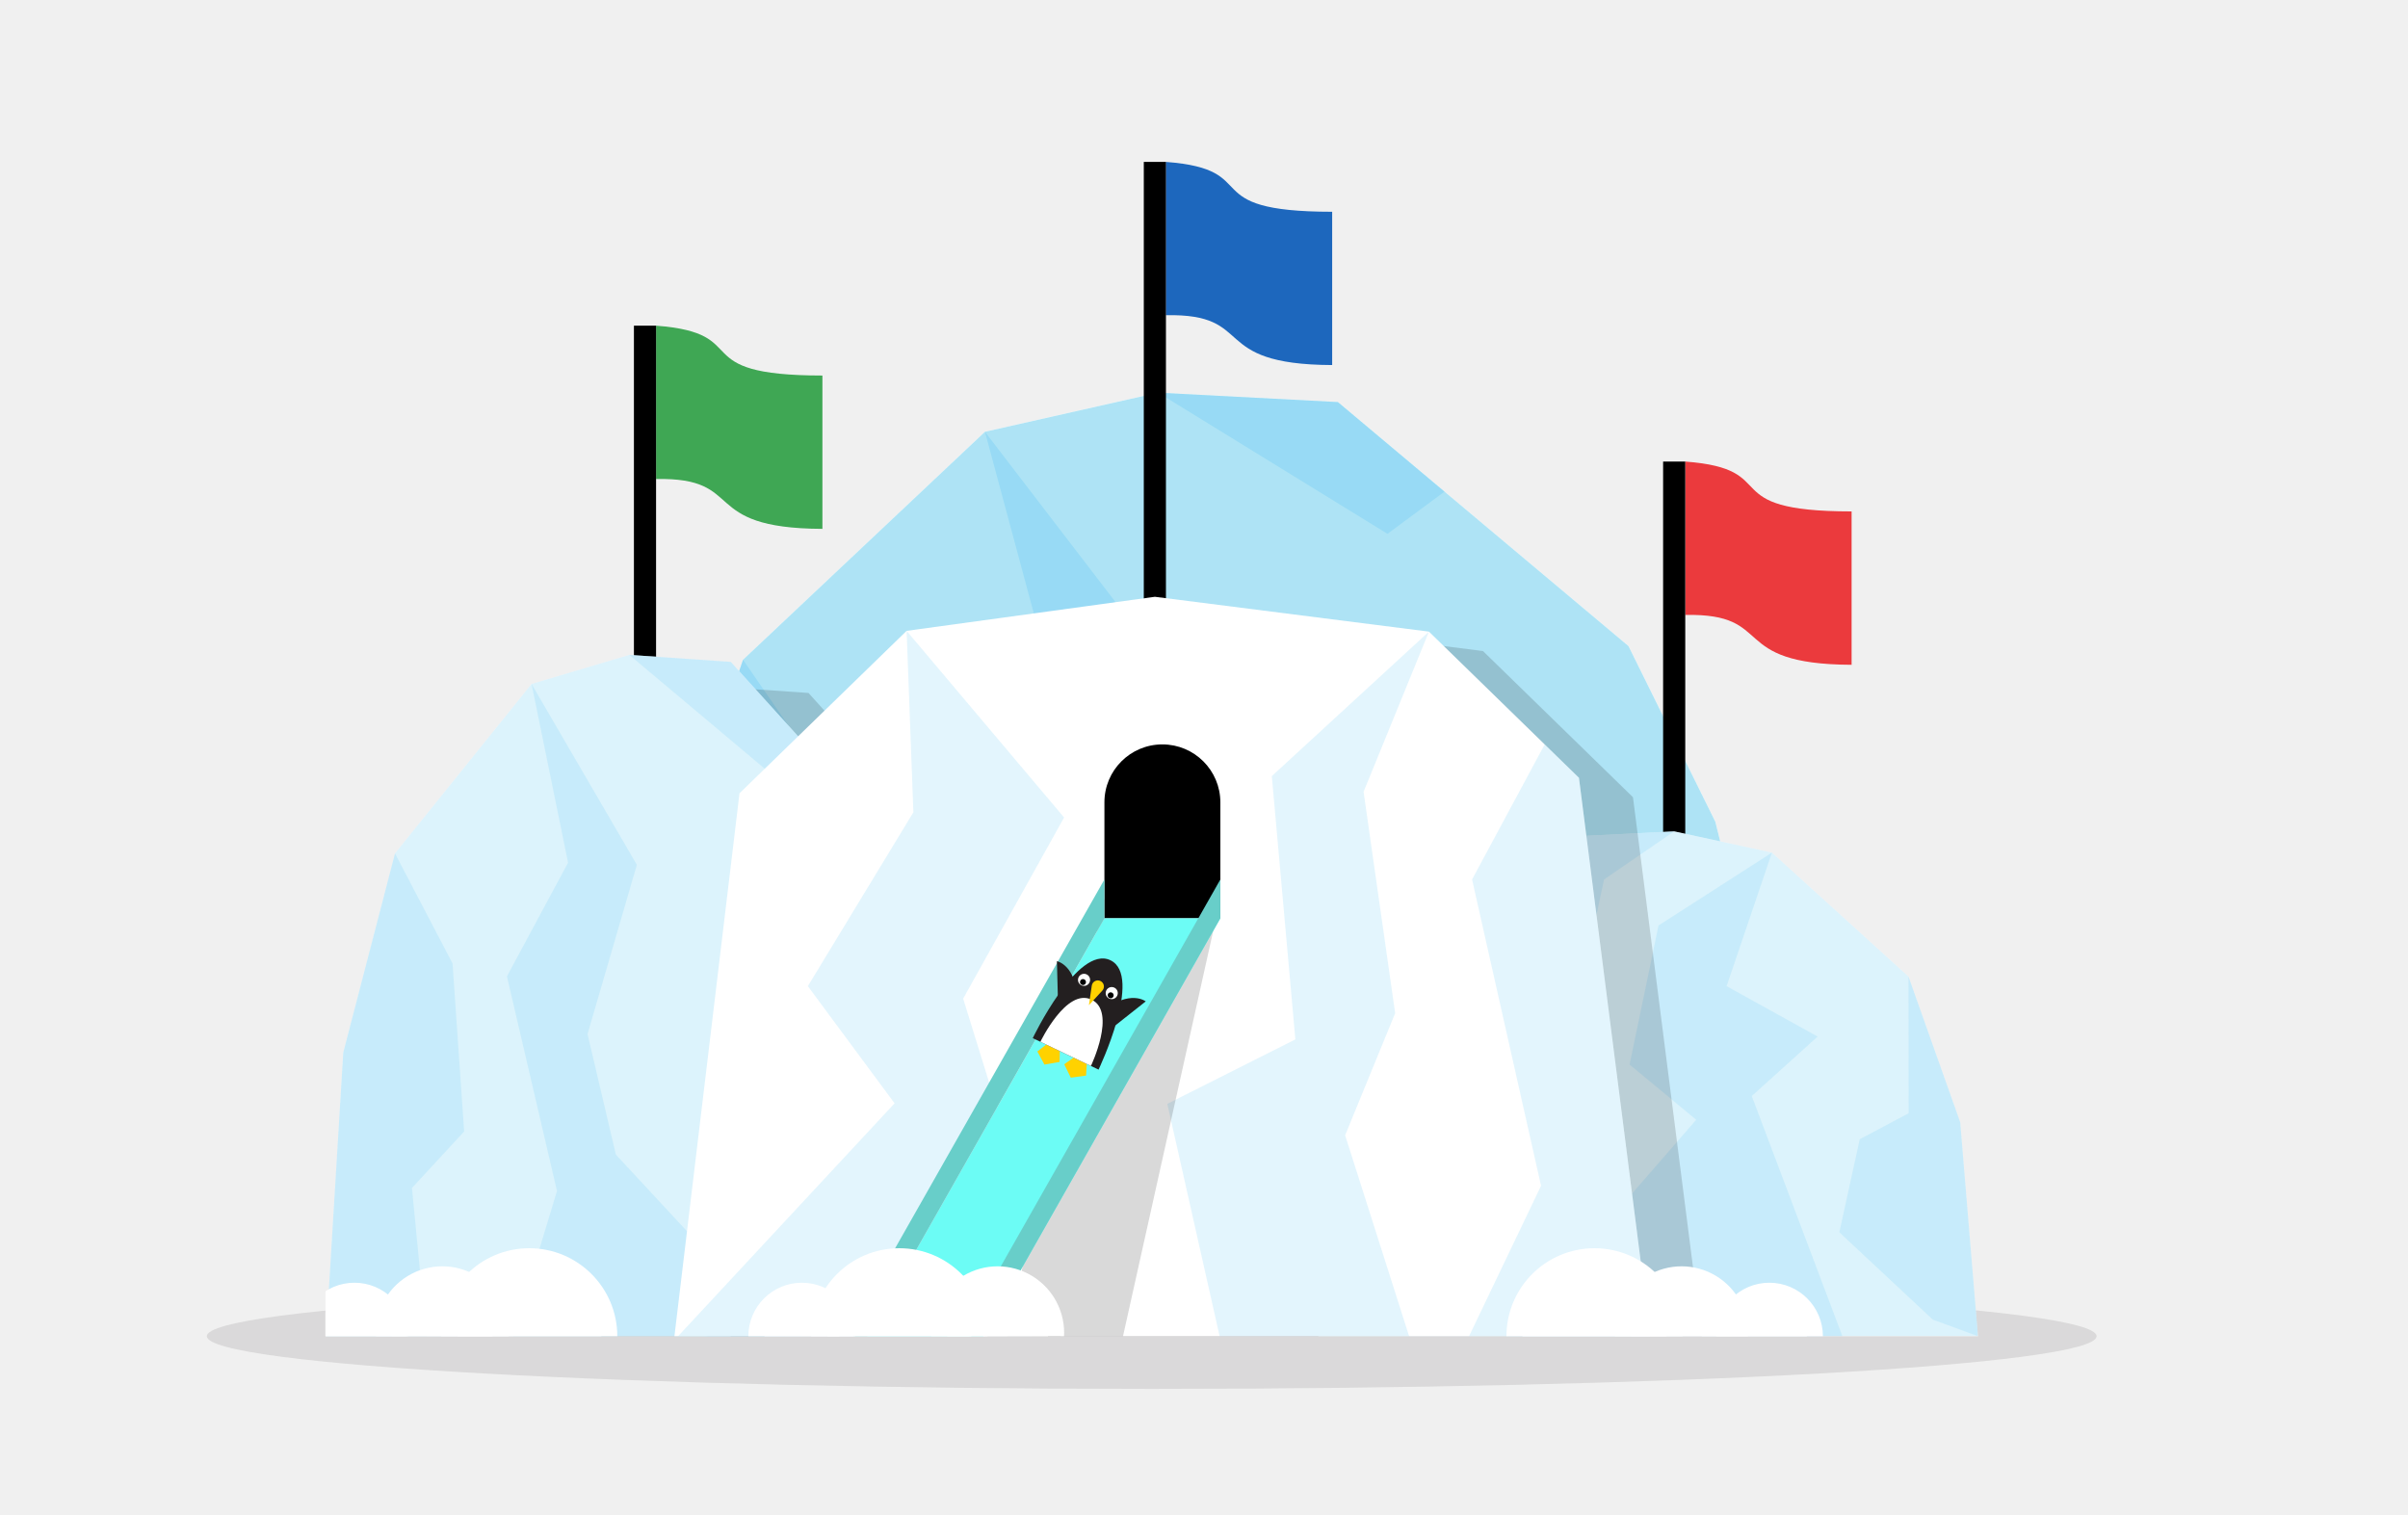
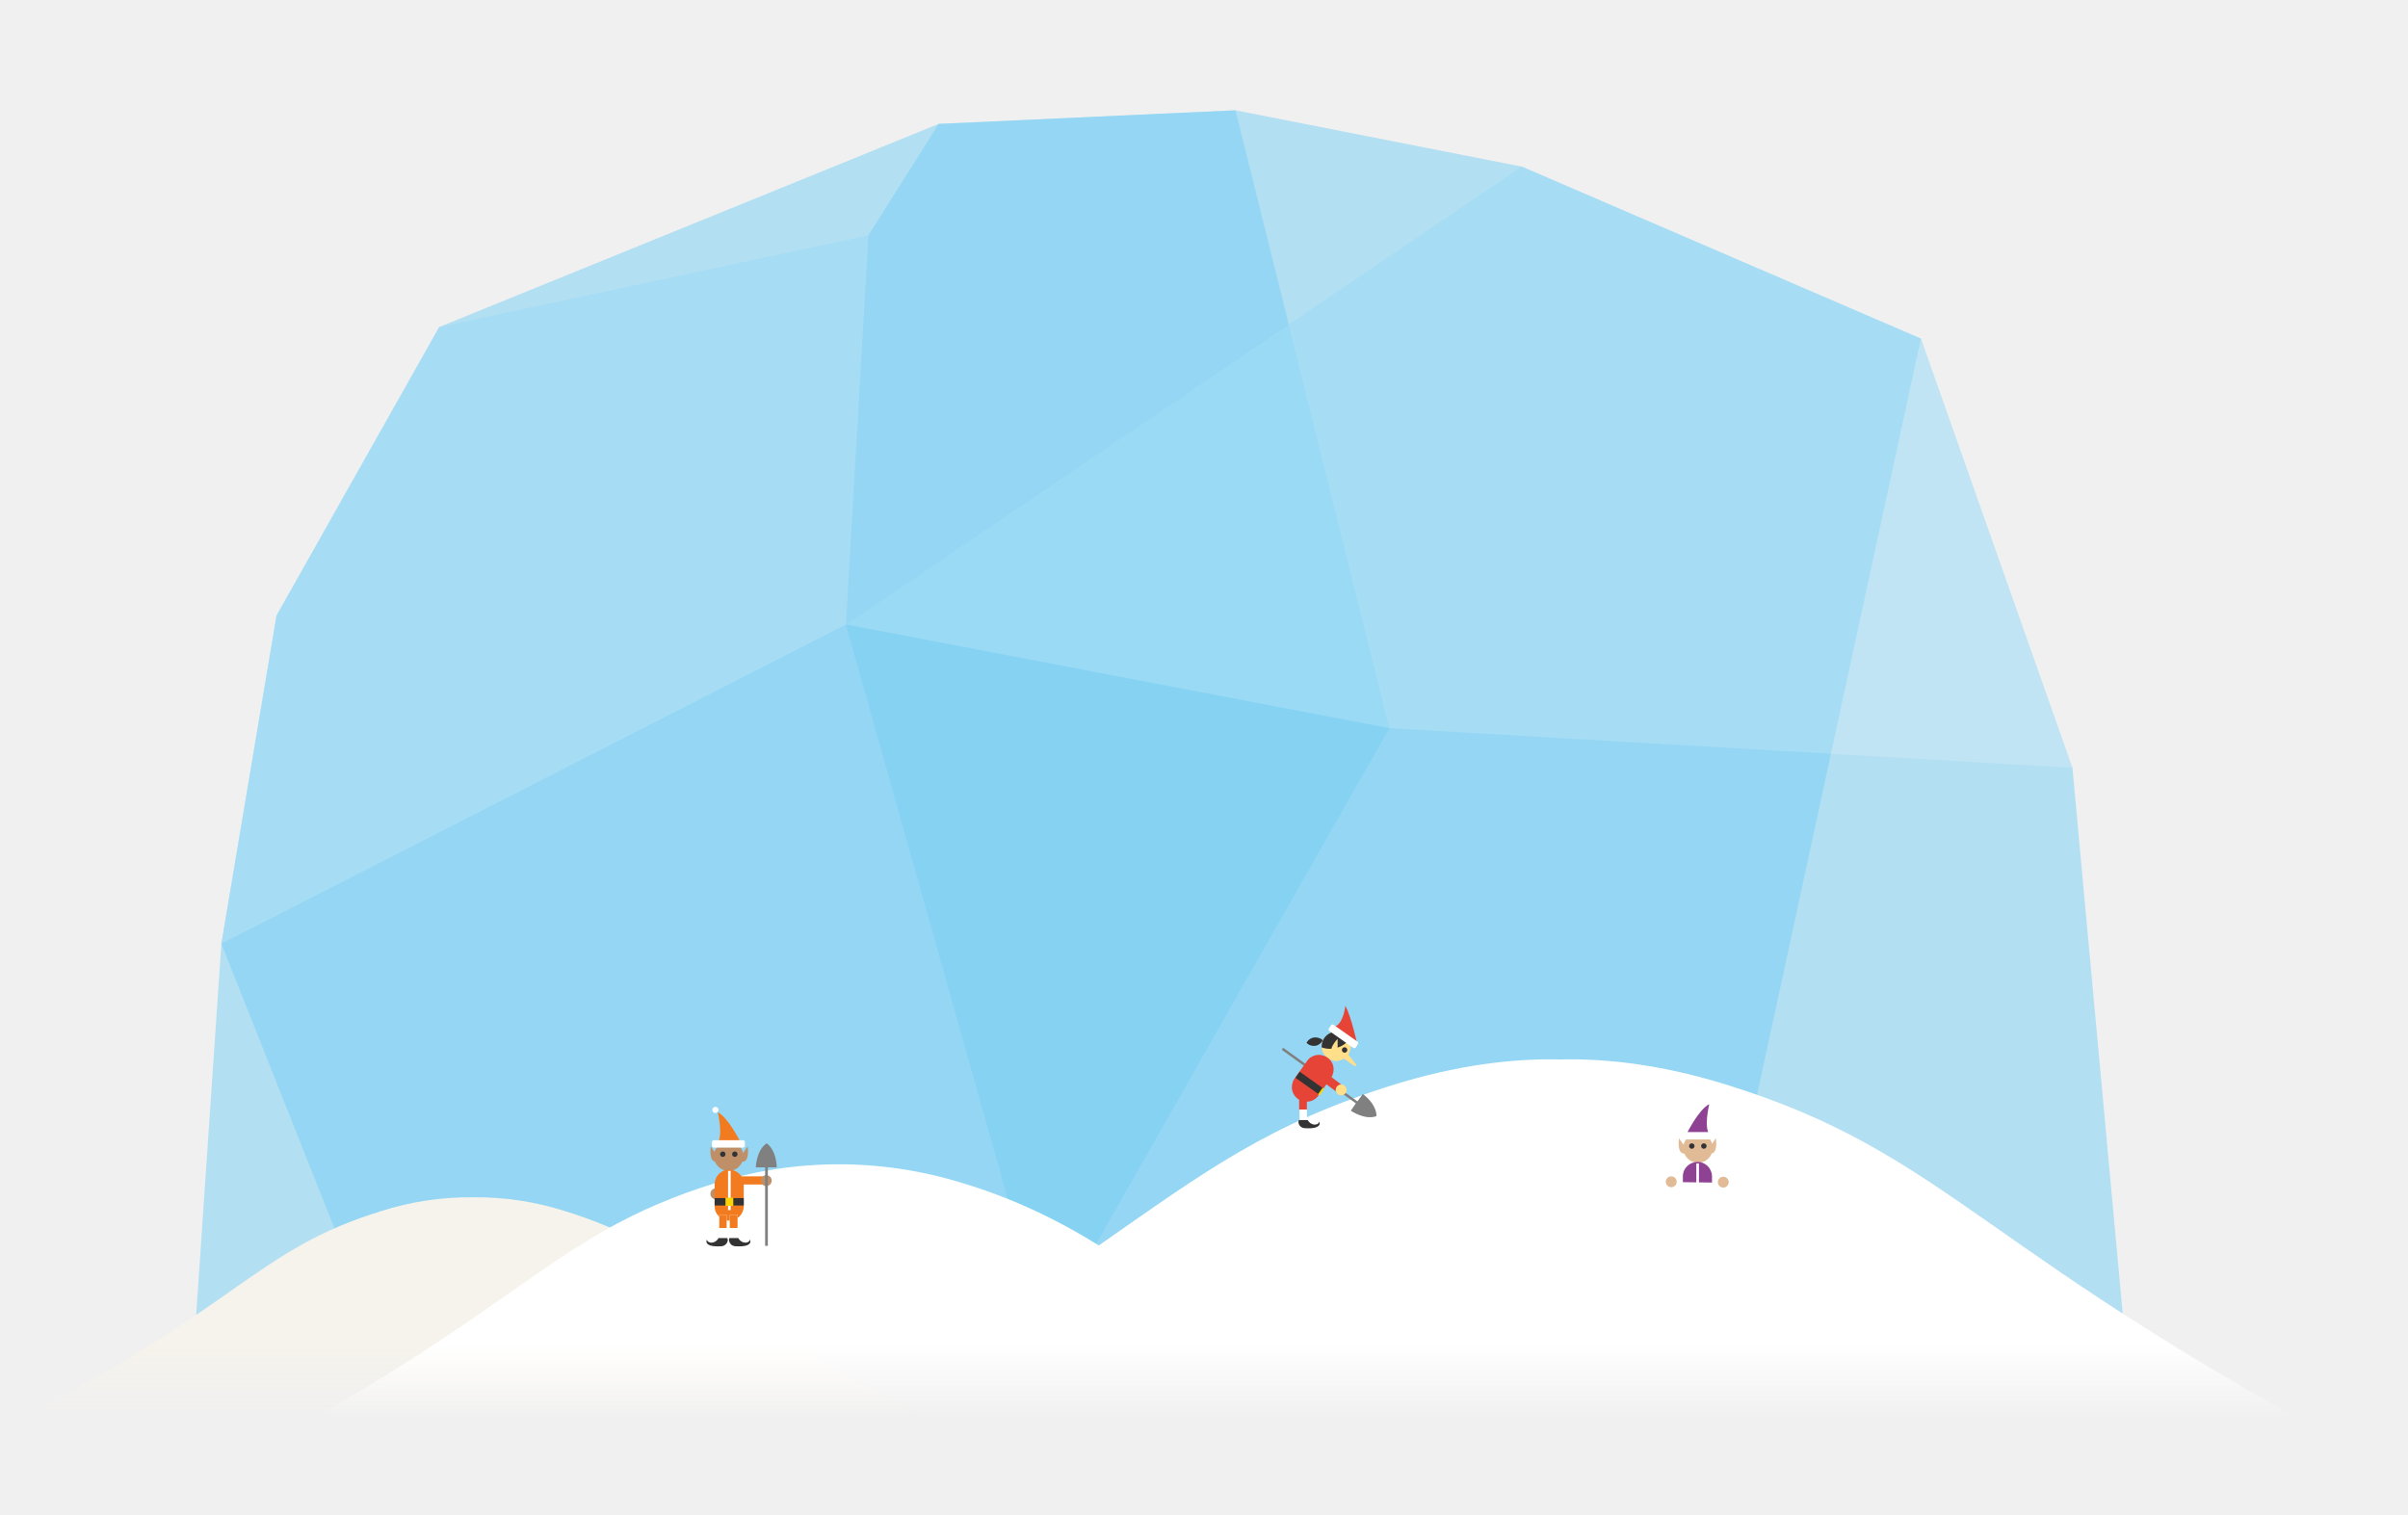
- <svg xmlns="http://www.w3.org/2000/svg" xmlns:xlink="http://www.w3.org/1999/xlink" viewBox="0 0 620 390">
-   <defs>
-     <style>.cls-1,.cls-14{fill:none}.cls-2,.cls-6{fill:#231f20}.cls-21,.cls-3{fill:#fff}.cls-4{fill:#ffd200}.cls-5{isolation:isolate}.cls-6{opacity:.11}.cls-6,.cls-8{mix-blend-mode:multiply}.cls-7{clip-path:url(#clip-path)}.cls-8{fill:#e7f9f7}.cls-9{opacity:.4}.cls-10,.cls-11,.cls-17{fill:#75cef4}.cls-11{opacity:.5}.cls-12{opacity:.15}.cls-13{fill:#1d67bd}.cls-14{stroke:#000;stroke-miterlimit:10;stroke-width:5.7px}.cls-15{fill:#eb3a3d}.cls-16{fill:#3fa754}.cls-17{opacity:.25}.cls-18{opacity:.2}.cls-19{fill:#6cfcf5}.cls-20{fill:#68cec9}.cls-21{stroke:#fff;stroke-linejoin:round;stroke-width:8.26px}</style>
-     <clipPath id="clip-path">
-       <path class="cls-1" d="M83.8 36.99h425.48v307.07H83.8z" />
-     </clipPath>
-     <symbol id="diving" data-name="diving" viewBox="0 0 73.66 104.81">
-       <path class="cls-2" d="M73.66 104.81H0S0 0 36.83 0s36.83 104.81 36.83 104.81z" />
-       <path class="cls-3" d="M65.11 104.81H8.55s0-60.7 28.28-60.7 28.28 60.7 28.28 60.7z" />
-       <path class="cls-4" d="M36.87 23.25a6.16 6.16 0 0 1 5.89 8l-5.89 19.06L31 31.22a6.16 6.16 0 0 1 5.87-7.97z" />
-       <circle class="cls-3" cx="21.34" cy="29.36" r="6.11" />
-       <circle cx="21.34" cy="31.83" r="3.02" />
-       <circle class="cls-3" cx="52.33" cy="29.36" r="6.11" />
-       <circle cx="52.33" cy="31.83" r="3.02" />
-     </symbol>
-   </defs>
-   <g class="cls-5">
-     <g id="Layer_1" data-name="Layer 1">
-       <ellipse class="cls-6" cx="296.54" cy="344.06" rx="243.28" ry="13.57" />
-       <g class="cls-7">
-         <path class="cls-3" d="M460.39 340.19H159.61l8.1-101.31 23.6-69 62.29-58.7 44.58-10.07 46.29 2.42 74.82 62.83 22.36 45.23 14.64 58.81 4.1 69.79z" />
-         <path class="cls-8" d="M460.39 340.19H159.61l8.1-101.31 23.6-69 62.29-58.7 44.58-10.07 46.29 2.42 74.82 62.83 22.36 45.23 14.64 58.81 4.1 69.79z" />
-         <g class="cls-9">
-           <path class="cls-10" d="M298.18 101.11l46.29 2.42 27.46 23.06-14.69 10.87-59.06-36.35zM253.6 111.18l48.05 62.67-22.5 58.62 12.91 41.76 85.09 69.63-134.78.17 22.82-57.19-22.82-74.35 27.88-39.41-16.65-61.9zM191.31 169.88l26.26 38.1 5.28 58.24-23.8 19.58 8.03 62.86-47.47-8.47 8.1-101.31 23.6-69z" />
-         </g>
-         <path class="cls-11" d="M460.39 340.19H159.61l8.1-101.31 23.6-69 62.29-58.7 44.58-10.07 46.29 2.42 74.82 62.83 22.36 45.23 14.64 58.81 4.1 69.79z" />
-         <path class="cls-12" d="M273.59 354.33H103.8l4.58-75.3 13.32-51.29 35.16-43.63 25.17-7.48 26.13 1.8 42.23 46.7 12.62 33.62 8.27 43.71 2.31 51.87z" />
-         <path class="cls-13" d="M343 94c-32.27-.13-19.24-13.28-42.83-12.84V41.69c25.72 1.95 6.87 12.82 42.83 12.84z" />
-         <path class="cls-14" d="M297.35 162.64V41.69" />
-         <path class="cls-15" d="M476.74 171.18c-32.27-.13-19.24-13.28-42.83-12.84v-39.49c25.72 1.95 6.87 12.82 42.83 12.84z" />
-         <path class="cls-14" d="M431.06 220.86V118.85" />
-         <path class="cls-16" d="M211.75 136.18c-32.27-.13-19.24-13.28-42.83-12.84V83.86c25.72 1.95 6.87 12.82 42.83 12.84z" />
-         <path class="cls-14" d="M166.07 185.87V83.86" />
-         <path class="cls-3" d="M339.49 344.06h169.79l-4.57-55.09-13.32-37.51-35.16-31.92-25.17-5.47-26.13 1.31-42.23 34.16-12.63 24.59-8.26 31.98-2.32 37.95z" />
-         <path class="cls-17" d="M339.49 344.06h169.79l-4.57-55.09-13.32-37.51-35.16-31.92-25.17-5.47-26.13 1.31-42.23 34.16-12.63 24.59-8.26 31.98-2.32 37.95z" />
-         <g class="cls-18">
-           <path class="cls-10" d="M431.06 214.07l-26.13 1.31-15.5 12.54 18.67 21.52 4.91-22.98 18.05-12.39zM456.23 219.54l-29.21 18.77-7.45 35.81 17.16 14.22-50.24 57.71 88.67.11-24.12-63.94L468 266.91l-23.44-12.98 11.67-34.39zM491.39 251.46l.04 35.19-12.59 6.69-5.26 23.97 24.07 22.49 11.63 4.26-4.57-55.09-13.32-37.51z" />
-         </g>
-         <path class="cls-3" d="M253.59 346.33H83.8l4.58-75.3 13.32-51.29 35.16-43.63 25.17-7.48 26.13 1.8 42.23 46.7 12.62 33.62 8.27 43.71 2.31 51.87z" />
-         <path class="cls-17" d="M253.59 346.33H83.8l4.58-75.3 13.32-51.29 35.16-43.63 25.17-7.48 26.13 1.8 42.23 46.7 12.62 33.62 8.27 43.71 2.31 51.87z" />
-         <g class="cls-18">
-           <path class="cls-10" d="M162.03 168.63l26.13 1.8 19.24 21.28-8.29 8.08-37.08-31.16zM136.86 176.11l27.12 46.58-12.7 43.57 7.29 31.04 48.03 51.76-76.08.13 12.89-42.51-12.89-55.27 15.74-29.28-9.4-46.02zM101.7 219.74l14.82 28.33 2.99 43.28-13.44 14.55 4.53 46.73-26.8-6.3 4.58-75.3 13.32-51.29z" />
-         </g>
-         <path class="cls-12" d="M187.43 350.22H438.96l-18.51-144.94-38.62-37.64-70.57-8.97-63.92 8.77-43.03 41.83-16.88 140.95z" />
-         <path class="cls-3" d="M173.51 345.22H425.05l-18.51-144.94-38.62-37.64-70.57-8.97-63.92 8.77-43.03 41.83-16.89 140.95z" />
-         <g class="cls-18">
-           <path class="cls-10" d="M406.54 200.28l-8.82-8.6-18.7 34.78 17.76 78.87-19.09 39.89h47.36l-18.51-144.94zM367.92 162.64l-40.46 37.2 6.06 67.8-32.97 16.6 13.73 60.98h48.9l-16.84-52.89 12.88-31.43-8.13-57.02 16.83-41.24zM233.43 162.44l40.55 48.06-25.99 46.64 9.93 32.05-8.65 56.03h-75.76l56.82-61.12L208 253.93l27.17-44.77-1.74-46.72z" />
-         </g>
-         <path class="cls-12" d="M259.04 345.22l25.32-113.77h29.85l-25.32 113.77h-29.85z" />
-         <path d="M299.28 191.68a14.92 14.92 0 0 0-14.92 14.92v29.85h29.85V206.6a14.92 14.92 0 0 0-14.93-14.92z" />
-         <path class="cls-19" d="M219.8 350.22l64.56-113.77h29.85l-64.56 113.77H219.8z" />
-         <path class="cls-20" d="M249.65 340.23l64.56-113.77v9.99l-64.56 113.77v-9.99zM219.8 340.23l64.56-113.77v9.99L219.8 350.22v-9.99z" />
-         <path class="cls-4" d="M279.86 273.36l-.23 3.6-3.93.53-1.68-3.45 3.03-2.14 2.81 1.46z" />
-         <path class="cls-2" d="M272.39 257.49l-.26-10s5 1 5.21 9.86zM286.87 264.28l8.13-6.43s-4-3.16-11.14 2.51z" />
-         <path class="cls-4" d="M272.89 269.83l-.08 3.61-3.9.68-1.82-3.38 2.94-2.26 2.86 1.35z" />
-         <use id="diving-3" data-name="diving" width="73.66" height="104.81" transform="matrix(-.23 -.11 -.11 .23 294.38 251.31)" xlink:href="#diving" />
-         <path class="cls-21" d="M100.92 344.08a9.65 9.65 0 1 0-19.31 0zM154.81 344.08a18.54 18.54 0 1 0-37.08 0z" />
-         <path class="cls-21" d="M126.86 344.08a13 13 0 1 0-25.94 0zM445.91 344.08a9.65 9.65 0 1 1 19.31 0zM392 344.08a18.54 18.54 0 0 1 37.08 0z" />
-         <path class="cls-21" d="M420 344.08a13 13 0 1 1 25.94 0zM196.81 344.08a9.65 9.65 0 1 1 19.31 0z" />
-         <path class="cls-21" d="M213 344.08a18.54 18.54 0 1 1 37.08 0z" />
-         <path class="cls-21" d="M243.89 344.08a13 13 0 1 1 25.94 0z" />
-       </g>
-     </g>
-   </g>
+ <svg xmlns="http://www.w3.org/2000/svg" id="Layer_1" width="620" height="390" viewBox="0 0 620 390">
+   <style>.st0,.st1{opacity:.5;fill:#75cef4;enable-background:new}.st1{opacity:.17;fill:#fff}.st2{fill:url(#SVGID_1_)}.st3{fill:url(#SVGID_2_)}.st4{fill:#bf8f68}.st5{fill:#f27b20}.st6{fill:#fff}.st7{fill:#333}.st8{fill:none;stroke:#fff;stroke-width:.68;stroke-miterlimit:10}.st9{fill:#ffd400}.st10{fill:gray}.st11{fill:#e64436}.st12{fill:#ffdf8a}.st13{fill:#e0bb95}.st14{fill:#8f4293}</style>
+   <path class="st0" d="M50.2 343.2H547l-13.4-145.5-39-110.5-102.8-44.3-73.7-14.5-76.4 3.5-128.6 52.3-41.9 74.3L57 243z" />
+   <path class="st0" d="M241.7 31.9l-18.1 28.7-110.5 23.6-41.9 74.3L57 243l39.8 100.2h172.4l88.5-155.7-39.6-159.1z" />
+   <path class="st0" d="M391.8 42.9l102.8 44.3-55.5 256H269.2l-51.4-182.4z" />
+   <path class="st1" d="M494.6 87.2l39 110.5-175.9-10.2-139.9-26.7 174-117.9zM217.8 160.8l5.8-100.2-110.5 23.6-41.9 74.3L57 243z" />
+   <linearGradient id="SVGID_1_" gradientUnits="userSpaceOnUse" x1="121.8" y1="73.97" x2="121.8" y2="27.29" gradientTransform="matrix(1 0 0 -1 0 392)">
+     <stop offset=".07" stop-color="#f6f3ec" />
+     <stop offset=".62" stop-color="#f6f3ec" />
+     <stop offset="1" stop-color="#f6f3ec" stop-opacity="0" />
+   </linearGradient>
+   <path class="st2" d="M241.1 366.9c-59.8-30.8-63.3-45.1-95.8-55.1-7.6-2.4-15.5-3.6-23.5-3.5-8-.1-15.9 1.1-23.5 3.5-32.5 10-36 24.3-95.8 55.1h238.6z" />
+   <linearGradient id="SVGID_2_" gradientUnits="userSpaceOnUse" x1="336.31" y1="77.45" x2="336.31" y2="26.79" gradientTransform="matrix(1 0 0 -1 0 392)">
+     <stop offset=".07" stop-color="#fff" />
+     <stop offset=".62" stop-color="#fff" />
+     <stop offset="1" stop-color="#fff" stop-opacity="0" />
+   </linearGradient>
+   <path class="st3" d="M617.5 379H55.1c80.6-41.6 85.4-60.8 129.2-74.4 20.6-6.4 42.7-6.4 63.4 0 12.4 3.7 24.2 9.2 35.2 16.1 27-18.8 43.5-31.3 76.3-41.5 15.6-4.8 29.8-6.7 42.5-6.4 12.8-.3 26.9 1.6 42.5 6.4 58.8 18.2 65.2 44 173.3 99.8z" />
+   <circle class="st4" cx="184.3" cy="307.4" r="1.4" />
+   <path class="st5" d="M190.7 294.2s-3.1-6.4-5.9-7.8c0 0 1.5 6-.1 7.9l6-.1z" />
+   <path class="st4" d="M183.8 297.7c0 2.1 1.7 3.8 3.8 3.8 2.1 0 3.8-1.7 3.8-3.8 0-2.1-1.7-3.8-3.8-3.8-2.1.1-3.8 1.7-3.8 3.8z" />
+   <path class="st6" d="M183.8 293.6h7.5c.3 0 .5.2.5.5v.9c0 .3-.2.5-.5.5h-7.5c-.3 0-.5-.2-.5-.5v-.9c0-.2.2-.5.5-.5z" />
+   <circle class="st7" cx="189.2" cy="297.2" r=".7" />
+   <circle class="st7" cx="186.1" cy="297.2" r=".7" />
+   <path class="st5" d="M189.9 302.9h7.5v2.1h-7.5z" />
+   <path class="st5" d="M184 310.4c-.1 2.1 1.5 3.8 3.6 3.9 2.1.1 3.8-1.5 3.9-3.6V305.1c.1-2.1-1.5-3.8-3.6-3.9-2.1-.1-3.8 1.5-3.9 3.6V310.4z" />
+   <path class="st6" d="M189.9 312.8v6.4h-2v-6.4" />
+   <path class="st5" d="M189.9 312.8v3.4h-2v-3.4" />
+   <path class="st7" d="M187.8 318.8h2.3c.8 1.5 2.7 1.5 3 .4 0 0 1.1 2-3.7 1.7-.9 0-1.7-.7-1.7-1.7 0-.1 0-.2.1-.4z" />
+   <path class="st6" d="M185.2 312.8v6.4h1.9v-6.4" />
+   <path class="st5" d="M185.2 312.8v3.4h1.9v-3.4" />
+   <path class="st7" d="M187.3 318.8H185c-.8 1.5-2.7 1.5-3 .4 0 0-1.1 2 3.7 1.7.9 0 1.7-.8 1.7-1.7-.1-.1-.1-.2-.1-.4z" />
+   <path class="st8" d="M187.8 301.5v10.1" />
+   <path class="st7" d="M184 308.5h7.5v1.9H184z" />
+   <path class="st9" d="M186.8 308.4h2v2.1h-2z" />
+   <circle class="st6" cx="184.2" cy="285.8" r=".8" />
+   <path class="st4" d="M191.3 296.9l1.2-1.7s.7 4.4-1.7 3.9l.5-2.2zM184.2 296.9l-1.2-1.7s-.7 4.4 1.7 3.9l-.5-2.2z" />
+   <circle class="st4" cx="197.3" cy="304" r="1.4" />
+   <path class="st10" d="M194.6 300.6s.1-4.4 2.8-6.2c0 0 2.4 1.4 2.6 6.2h-2.3v20.2h-.7v-20.2h-2.4zM347.8 286s3.6 2.5 6.6 1.4c0 0 .3-2.8-3.5-5.7l-1.4 1.9-19.1-13.8-.4.5 19.1 13.8-1.3 1.9z" />
+   <path class="st11" d="M349.5 269s-1.6-7.3-3.1-10c0 0-.5 4.8-2.9 5.4l6 4.6z" />
+   <path class="st12" d="M347.1 271.6c-1.2 1.7-3.5 2.1-5.2.9-1.7-1.2-2.1-3.5-.9-5.2 1.2-1.7 3.5-2.1 5.2-.9 1.7 1.2 2.1 3.5.9 5.2z" />
+   <path class="st7" d="M347.4 267.7c-1-1.8-3.2-2.6-5.1-1.6-1.3.7-2.1 2.1-2 3.6 2.6.9 5.4.1 7.1-2z" />
+   <path class="st12" d="M344.4 270.9v-3.4s-3.1 3.2-.8 4.1l.8-.7z" />
+   <path class="st6" d="M342.2 264.8l.5-.8c.2-.2.5-.3.7-.1l6.1 4.3c.2.2.3.5.1.7l-.5.8c-.2.2-.5.3-.7.1l-6.1-4.3c-.2-.1-.3-.5-.1-.7z" />
+   <ellipse transform="rotate(-54.73 346.256 270.33)" class="st7" cx="346.2" cy="270.3" rx=".7" ry=".7" />
+   <path class="st11" d="M339.6 281.9c-1.1 1.8-3.4 2.3-5.2 1.2-1.8-1.1-2.3-3.4-1.2-5.2.1-.1.1-.2.2-.3l3-4.2c1.1-1.8 3.4-2.3 5.2-1.2 1.8 1.1 2.3 3.4 1.2 5.2-.1.1-.1.2-.2.3l-3 4.2z" />
+   <path class="st6" d="M336.5 284.1v4.7h-1.9v-4.7" />
+   <path class="st11" d="M335 281.6c1.3 0 1.5.6 1.5 1.3v2.8h-2v-3.2l.5-.9z" />
+   <path class="st7" d="M334.4 288.4h2.3c.8 1.5 2.7 1.5 3 .4 0 0 1 2-3.7 1.7-.9 0-1.7-.7-1.7-1.7.1 0 .1-.2.1-.4z" />
+   <path transform="rotate(-54.73 337.116 278.925)" class="st7" d="M336.2 275.2h1.9v7.5h-1.9z" />
+   <path transform="rotate(-54.73 340.182 281.07)" class="st9" d="M339.1 280.8h2.1v.5h-2.1z" />
+   <path class="st12" d="M346.8 271.1l2.3 2.9c.3.2 0 .7-.5.4l-3.4-2.4 1.6-.9z" />
+   <path class="st11" d="M345.5 279.4l-4.3-3.3-.9 2.2 4.3 3.2z" />
+   <ellipse transform="rotate(-54.73 345.35 280.61)" class="st12" cx="345.3" cy="280.6" rx="1.4" ry="1.4" />
+   <path class="st7" d="M338.6 269.3c-.8.1-1.7-.2-2.2-.8.7-1.3 2.2-1.7 3.5-1.1.3.1.5.3.7.5-.5.8-1.2 1.3-2 1.4z" />
+   <circle class="st13" cx="430.3" cy="304.3" r="1.4" />
+   <circle class="st13" cx="443.7" cy="304.4" r="1.4" />
+   <path class="st14" d="M434.2 292.1s3.1-6.4 5.9-7.8c0 0-1.5 6 .1 7.9l-6-.1z" />
+   <path class="st13" d="M441 295.6c0 2.1-1.7 3.8-3.8 3.8-2.1 0-3.8-1.7-3.8-3.8 0-2.1 1.7-3.8 3.8-3.8 2.1 0 3.8 1.7 3.8 3.8z" />
+   <path class="st6" d="M433.6 291.5h7.5c.3 0 .5.2.5.5v.9c0 .3-.2.5-.5.5h-7.5c-.3 0-.5-.2-.5-.5v-.9c0-.3.2-.5.5-.5z" />
+   <circle class="st7" cx="435.6" cy="295.1" r=".7" />
+   <circle class="st7" cx="438.7" cy="295.1" r=".7" />
+   <path class="st14" d="M433.3 304.4v-1.3c-.1-2.1 1.5-3.8 3.6-3.9 2.1-.1 3.8 1.5 3.9 3.6V304.5" />
+   <path class="st8" d="M437.1 299.6v5.9" />
+   <circle class="st6" cx="440.6" cy="283.7" r=".8" />
+   <path class="st13" d="M433.5 294.8l-1.2-1.7s-.7 4.4 1.7 3.9l-.5-2.2zM440.6 294.8l1.2-1.7s.7 4.4-1.7 3.9l.5-2.2z" />
</svg>
